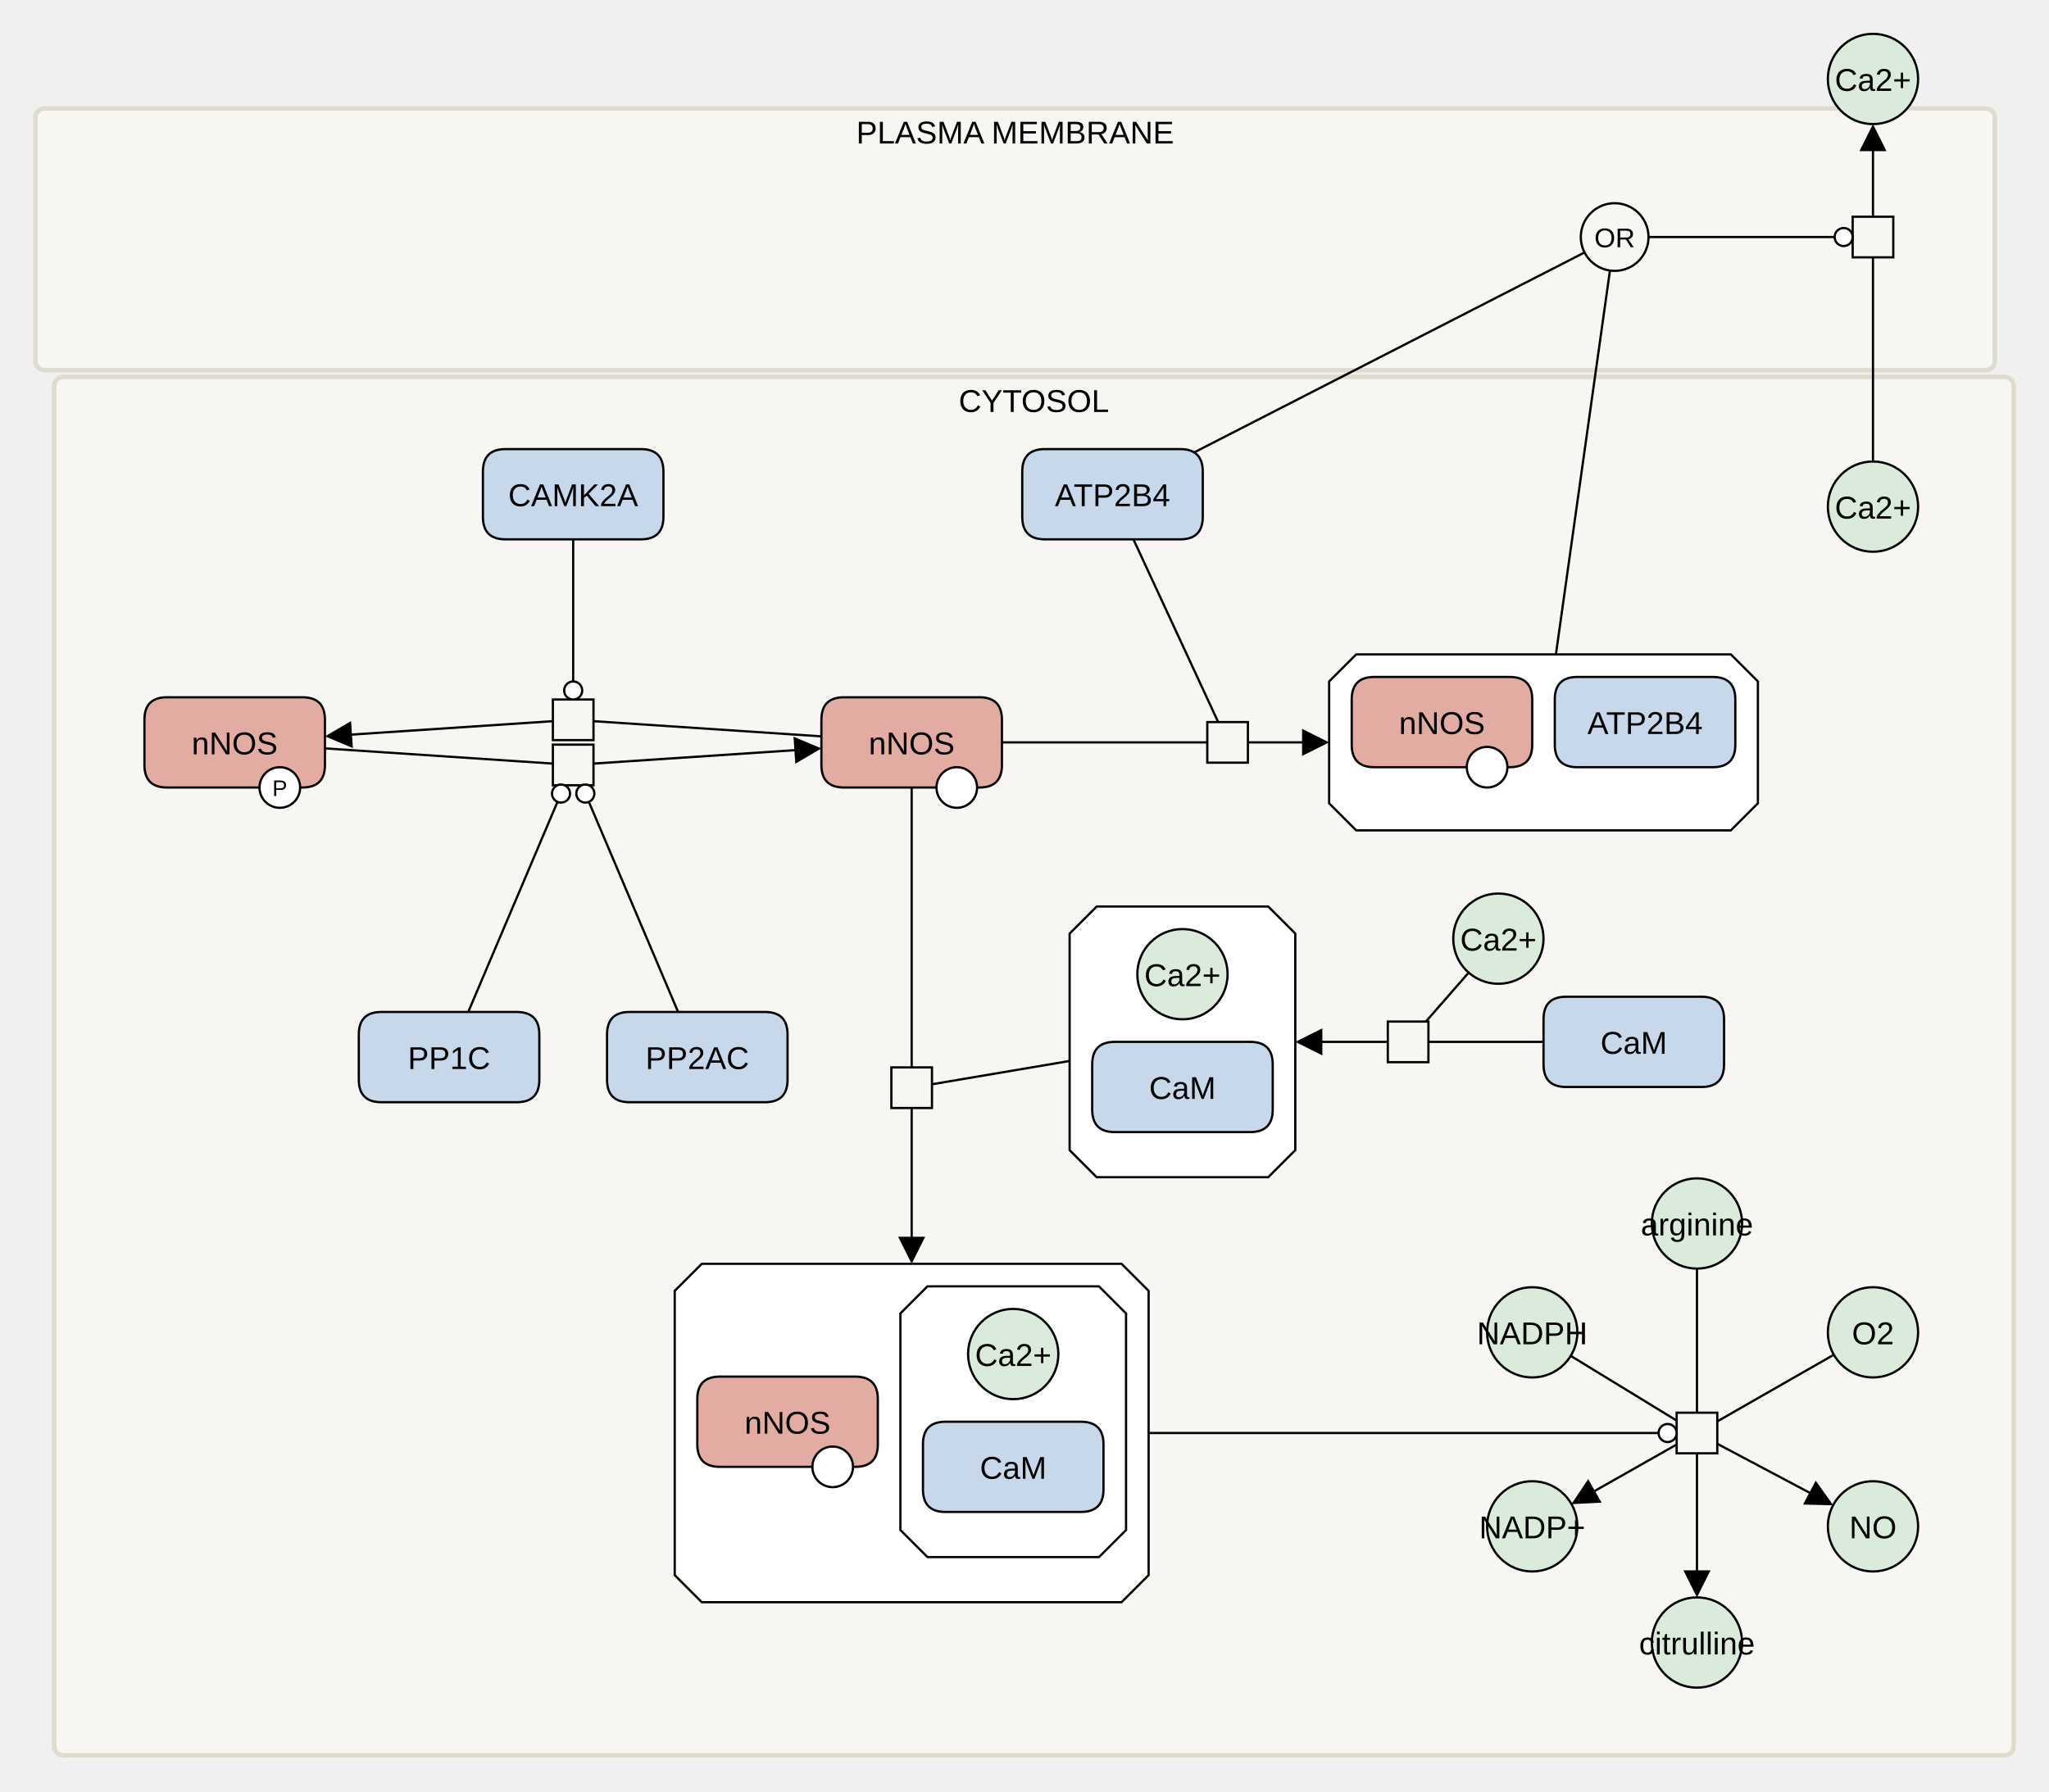
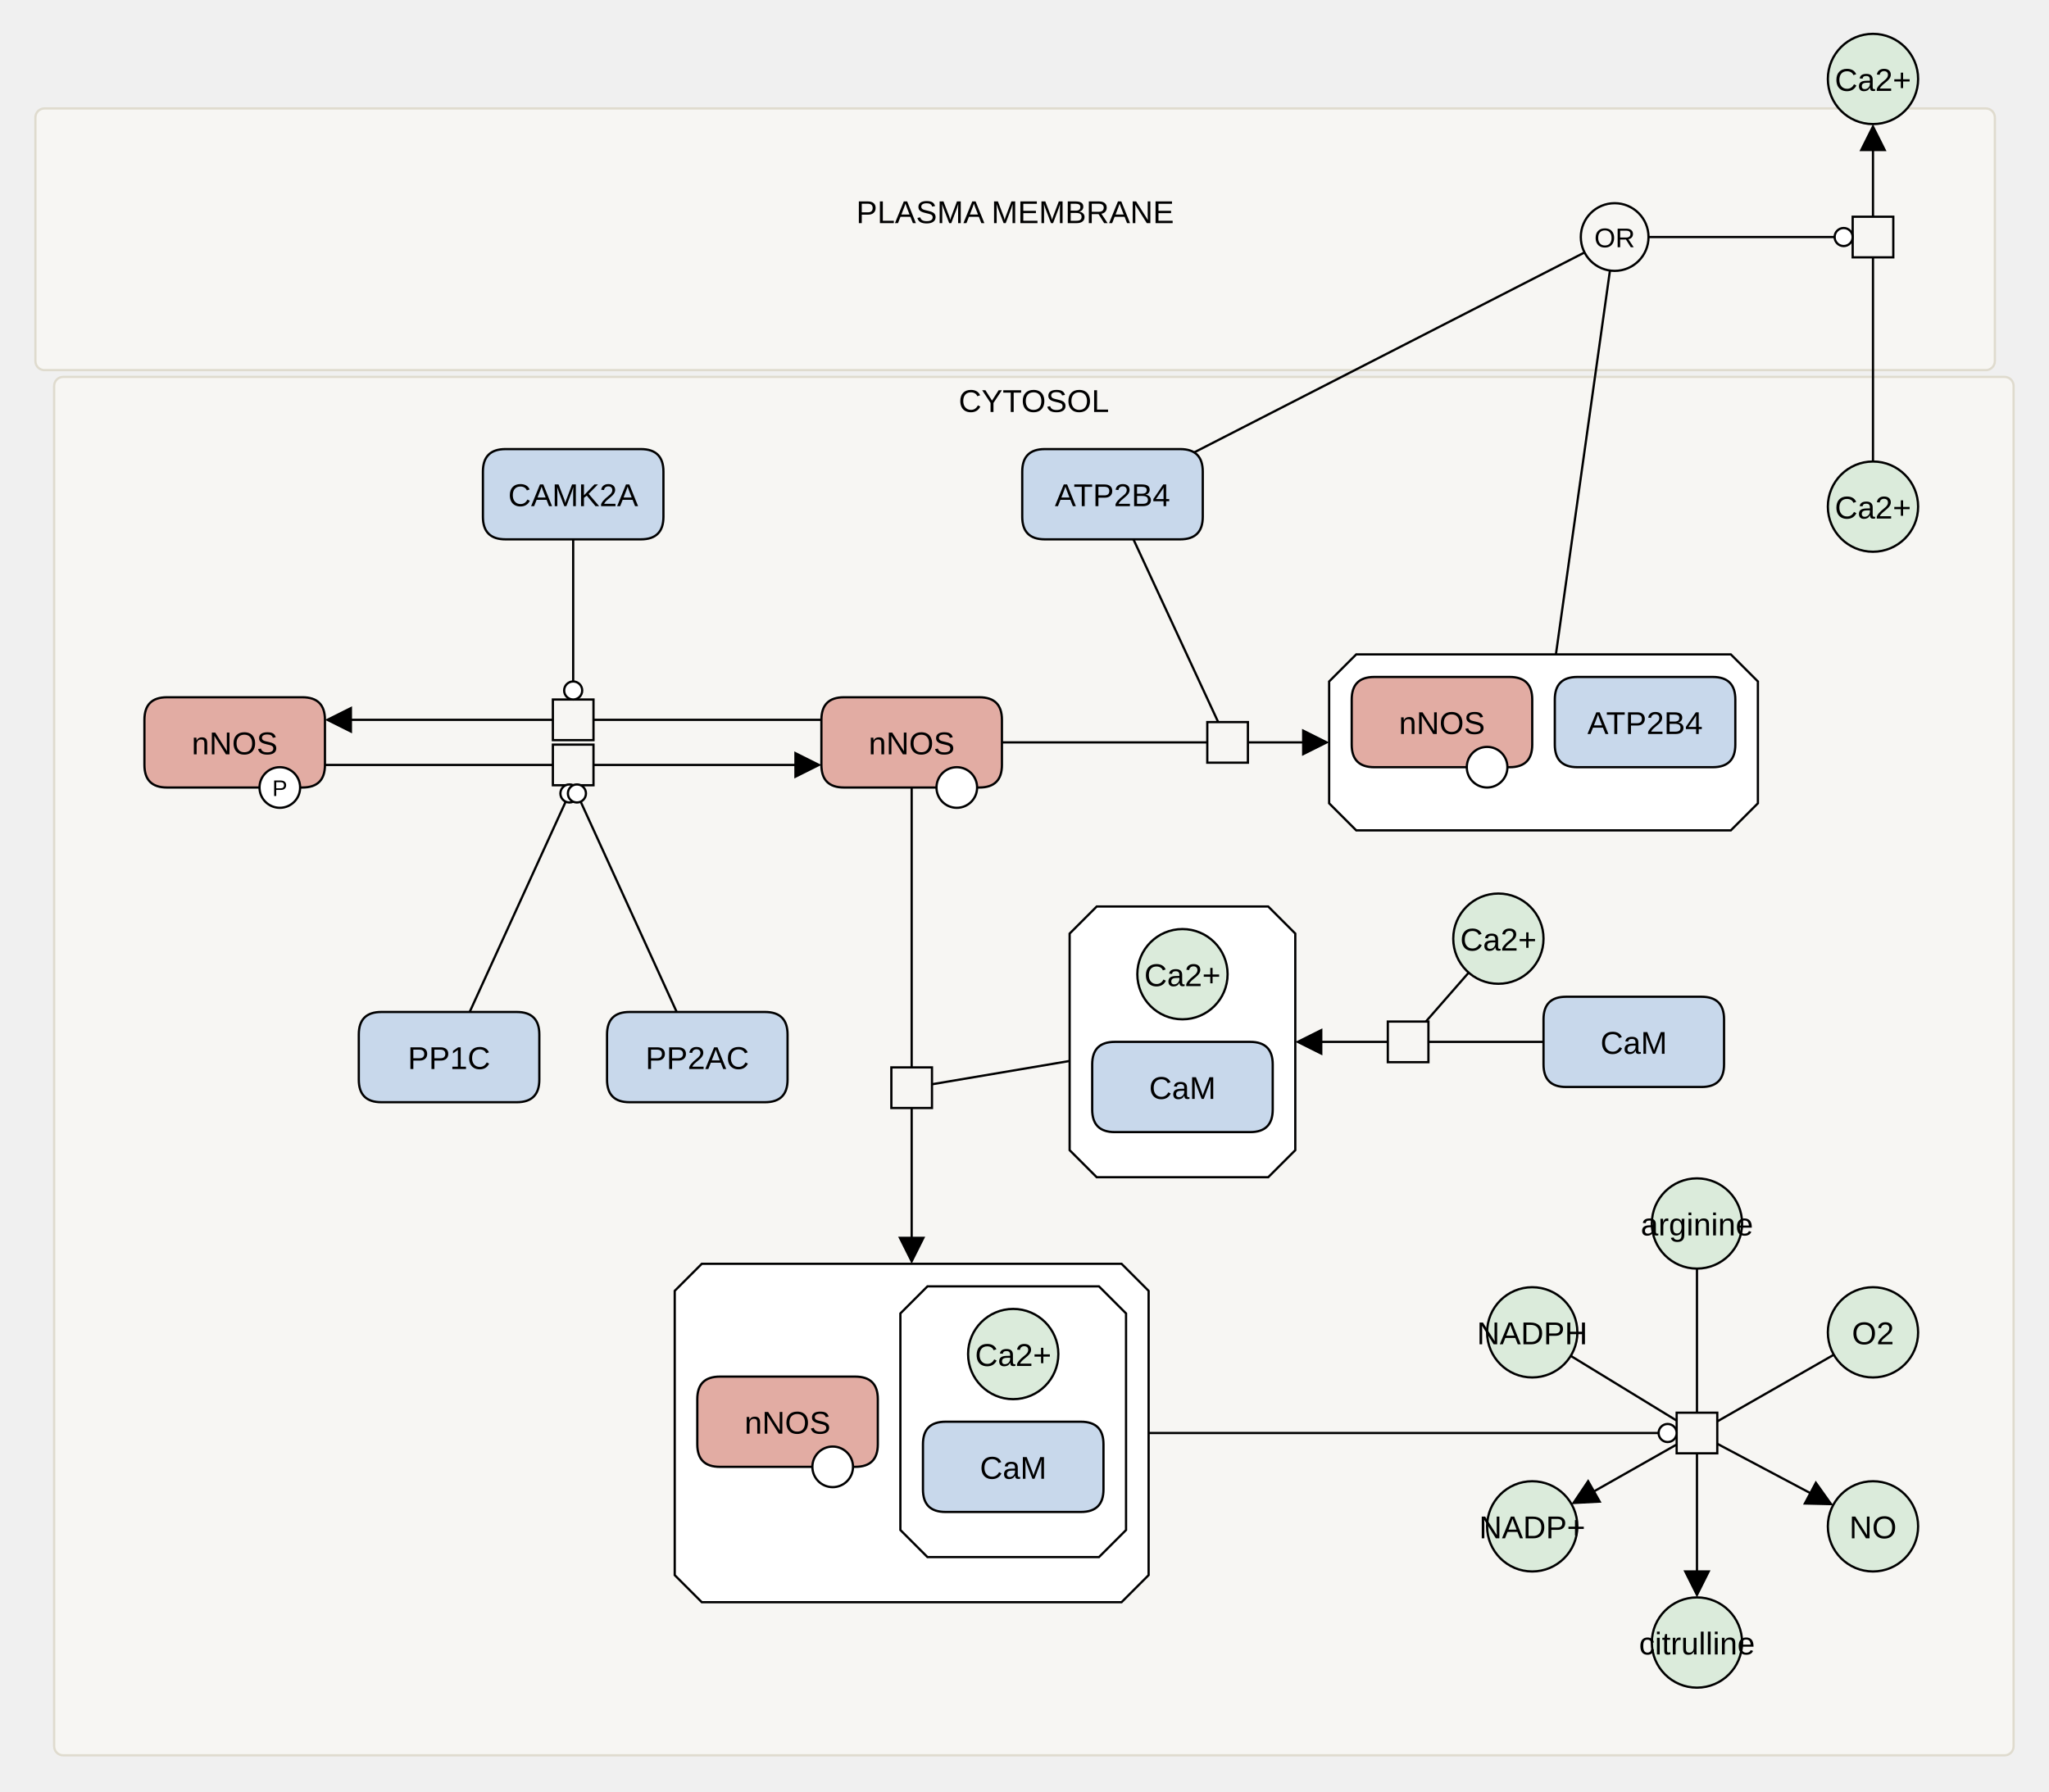
<svg xmlns="http://www.w3.org/2000/svg" width="908" height="794" viewBox="0 0 908 794" stroke-linecap="butt" stroke-miterlimit="10">
  <g transform="translate(4,-5)">
    <path d="M11.689 57.066 C11.689 54.857 13.48 53.066 15.689 53.066 L876 53.066 C878.209 53.066 880 54.857 880 57.066 L880 165.066 C880 167.275 878.209 169.066 876 169.066 L15.689 169.066 C13.48 169.066 11.689 167.275 11.689 165.066 Z" fill="#F7F6F3" class="c-compartment" stroke="none" />
-     <path d="M11.689 57.066 C11.689 54.857 13.48 53.066 15.689 53.066 L876 53.066 C878.209 53.066 880 54.857 880 57.066 L880 165.066 C880 167.275 878.209 169.066 876 169.066 L15.689 169.066 C13.48 169.066 11.689 167.275 11.689 165.066 Z" fill="none" stroke="#DFDBCE" stroke-width="2" />
-     <text x="445.844" y="68.607" text-anchor="middle" font-family="'Dialog', Arial, Helvetica, sans-serif" font-size="14" fill="#000000" class="t-compartment" stroke="none" xml:space="preserve">PLASMA MEMBRANE</text>
+     <path d="M11.689 57.066 C11.689 54.857 13.48 53.066 15.689 53.066 L876 53.066 C878.209 53.066 880 54.857 880 57.066 L880 165.066 C880 167.275 878.209 169.066 876 169.066 L15.689 169.066 C13.48 169.066 11.689 167.275 11.689 165.066 Z" fill="none" stroke="#DFDBCE" />
+     <text x="445.844" y="103.909" text-anchor="middle" font-family="'Dialog', Arial, Helvetica, sans-serif" font-size="14" fill="#000000" class="t-compartment" stroke="none" xml:space="preserve">PLASMA MEMBRANE</text>
    <path d="M817 101.066 L835 101.066 L835 119.066 L817 119.066 Z" fill="none" stroke="#000000" />
    <path d="M696.526 110.066 C696.526 101.782 703.242 95.066 711.526 95.066 L711.526 95.066 C719.811 95.066 726.526 101.782 726.526 110.066 L726.526 110.066 C726.526 118.351 719.811 125.066 711.526 125.066 L711.526 125.066 C703.242 125.066 696.526 118.351 696.526 110.066 Z" fill="none" stroke="#000000" />
    <text x="711.526" y="114.602" text-anchor="middle" font-family="'Dialog', Arial, Helvetica, sans-serif" font-size="12" fill="#000000" class="t-compartment" stroke="none" xml:space="preserve">OR</text>
    <path d="M20 176.066 C20 173.857 21.791 172.066 24 172.066 L884.311 172.066 C886.52 172.066 888.311 173.857 888.311 176.066 L888.311 779.066 C888.311 781.275 886.52 783.066 884.311 783.066 L24 783.066 C21.791 783.066 20 781.275 20 779.066 Z" fill="#F7F6F3" class="c-compartment" stroke="none" />
-     <path d="M20 176.066 C20 173.857 21.791 172.066 24 172.066 L884.311 172.066 C886.52 172.066 888.311 173.857 888.311 176.066 L888.311 779.066 C888.311 781.275 886.52 783.066 884.311 783.066 L24 783.066 C21.791 783.066 20 781.275 20 779.066 Z" fill="none" stroke="#DFDBCE" stroke-width="2" />
+     <path d="M20 176.066 C20 173.857 21.791 172.066 24 172.066 L884.311 172.066 C886.52 172.066 888.311 173.857 888.311 176.066 L888.311 779.066 C888.311 781.275 886.52 783.066 884.311 783.066 L24 783.066 C21.791 783.066 20 781.275 20 779.066 Z" fill="none" stroke="#DFDBCE" />
    <text x="454.156" y="187.607" text-anchor="middle" font-family="'Dialog', Arial, Helvetica, sans-serif" font-size="14" fill="#000000" class="t-compartment" stroke="none" xml:space="preserve">CYTOSOL</text>
    <path d="M307 565.191 L493 565.191 L505 577.191 L505 703.191 L493 715.191 L307 715.191 L295 703.191 L295 577.191 Z" fill="#FFFFFF" class="c-complex" stroke="none" />
    <path d="M307 565.191 L493 565.191 L505 577.191 L505 703.191 L493 715.191 L307 715.191 L295 703.191 L295 577.191 Z" fill="none" stroke="#000000" />
    <path d="M407 575.191 L483 575.191 L495 587.191 L495 683.191 L483 695.191 L407 695.191 L395 683.191 L395 587.191 Z" fill="#FFFFFF" class="c-complex" stroke="none" />
    <path d="M407 575.191 L483 575.191 L495 587.191 L495 683.191 L483 695.191 L407 695.191 L395 683.191 L395 587.191 Z" fill="none" stroke="#000000" />
    <path d="M405 645.191 Q405 635.191 415 635.191 L475 635.191 Q485 635.191 485 645.191 L485 665.191 Q485 675.191 475 675.191 L415 675.191 Q405 675.191 405 665.191 Z" fill="#C8D8EB" class="c-protein" stroke="none" />
    <path d="M405 645.191 Q405 635.191 415 635.191 L475 635.191 Q485 635.191 485 645.191 L485 665.191 Q485 675.191 475 675.191 L415 675.191 Q405 675.191 405 665.191 Z" fill="none" stroke="#000000" />
    <text x="445" y="660.483" text-anchor="middle" font-family="'Dialog', Arial, Helvetica, sans-serif" font-size="14" fill="#000000" class="t-protein" stroke="none" xml:space="preserve">CaM</text>
    <path d="M425 605.191 C425 594.145 433.954 585.191 445 585.191 L445 585.191 C456.046 585.191 465 594.145 465 605.191 L465 605.191 C465 616.237 456.046 625.191 445 625.191 L445 625.191 C433.954 625.191 425 616.237 425 605.191 Z" fill="#DBEBDB" class="c-metabolite" stroke="none" />
    <path d="M425 605.191 C425 594.145 433.954 585.191 445 585.191 L445 585.191 C456.046 585.191 465 594.145 465 605.191 L465 605.191 C465 616.237 456.046 625.191 445 625.191 L445 625.191 C433.954 625.191 425 616.237 425 605.191 Z" fill="none" stroke="#000000" />
    <text x="445" y="610.483" text-anchor="middle" font-family="'Dialog', Arial, Helvetica, sans-serif" font-size="14" fill="#000000" class="t-metabolite" stroke="none" xml:space="preserve">Ca2+</text>
    <path d="M305 625.191 Q305 615.191 315 615.191 L375 615.191 Q385 615.191 385 625.191 L385 645.191 Q385 655.191 375 655.191 L315 655.191 Q305 655.191 305 645.191 Z" fill="#E2ACA3" class="c-hlProtein" stroke="none" />
    <path d="M305 625.191 Q305 615.191 315 615.191 L375 615.191 Q385 615.191 385 625.191 L385 645.191 Q385 655.191 375 655.191 L315 655.191 Q305 655.191 305 645.191 Z" fill="none" stroke="#000000" />
    <text x="345" y="640.483" text-anchor="middle" font-family="'Dialog', Arial, Helvetica, sans-serif" font-size="14" fill="#000000" class="t-hlProtein" stroke="none" xml:space="preserve">nNOS</text>
    <path d="M356 655.191 C356 650.221 360.029 646.191 365 646.191 L365 646.191 C369.971 646.191 374 650.221 374 655.191 L374 655.191 C374 660.162 369.971 664.191 365 664.191 L365 664.191 C360.029 664.191 356 660.162 356 655.191 Z" fill="#FFFFFF" class="c-white" stroke="none" />
    <path d="M356 655.191 C356 650.221 360.029 646.191 365 646.191 L365 646.191 C369.971 646.191 374 650.221 374 655.191 L374 655.191 C374 660.162 369.971 664.191 365 664.191 L365 664.191 C360.029 664.191 356 660.162 356 655.191 Z" fill="none" stroke="#000000" />
    <path d="M482 406.816 L558 406.816 L570 418.816 L570 514.816 L558 526.816 L482 526.816 L470 514.816 L470 418.816 Z" fill="#FFFFFF" class="c-complex" stroke="none" />
    <path d="M482 406.816 L558 406.816 L570 418.816 L570 514.816 L558 526.816 L482 526.816 L470 514.816 L470 418.816 Z" fill="none" stroke="#000000" />
    <path d="M480 476.816 Q480 466.816 490 466.816 L550 466.816 Q560 466.816 560 476.816 L560 496.816 Q560 506.816 550 506.816 L490 506.816 Q480 506.816 480 496.816 Z" fill="#C8D8EB" class="c-protein" stroke="none" />
    <path d="M480 476.816 Q480 466.816 490 466.816 L550 466.816 Q560 466.816 560 476.816 L560 496.816 Q560 506.816 550 506.816 L490 506.816 Q480 506.816 480 496.816 Z" fill="none" stroke="#000000" />
    <text x="520" y="492.108" text-anchor="middle" font-family="'Dialog', Arial, Helvetica, sans-serif" font-size="14" fill="#000000" class="t-protein" stroke="none" xml:space="preserve">CaM</text>
    <path d="M500 436.816 C500 425.77 508.954 416.816 520 416.816 L520 416.816 C531.046 416.816 540 425.77 540 436.816 L540 436.816 C540 447.862 531.046 456.816 520 456.816 L520 456.816 C508.954 456.816 500 447.862 500 436.816 Z" fill="#DBEBDB" class="c-metabolite" stroke="none" />
    <path d="M500 436.816 C500 425.77 508.954 416.816 520 416.816 L520 416.816 C531.046 416.816 540 425.77 540 436.816 L540 436.816 C540 447.862 531.046 456.816 520 456.816 L520 456.816 C508.954 456.816 500 447.862 500 436.816 Z" fill="none" stroke="#000000" />
    <text x="520" y="442.108" text-anchor="middle" font-family="'Dialog', Arial, Helvetica, sans-serif" font-size="14" fill="#000000" class="t-metabolite" stroke="none" xml:space="preserve">Ca2+</text>
    <path d="M597 295.066 L763 295.066 L775 307.066 L775 361.066 L763 373.066 L597 373.066 L585 361.066 L585 307.066 Z" fill="#FFFFFF" class="c-complex" stroke="none" />
    <path d="M597 295.066 L763 295.066 L775 307.066 L775 361.066 L763 373.066 L597 373.066 L585 361.066 L585 307.066 Z" fill="none" stroke="#000000" />
    <path d="M595 315.066 Q595 305.066 605 305.066 L665 305.066 Q675 305.066 675 315.066 L675 335.066 Q675 345.066 665 345.066 L605 345.066 Q595 345.066 595 335.066 Z" fill="#E2ACA3" class="c-hlProtein" stroke="none" />
    <path d="M595 315.066 Q595 305.066 605 305.066 L665 305.066 Q675 305.066 675 315.066 L675 335.066 Q675 345.066 665 345.066 L605 345.066 Q595 345.066 595 335.066 Z" fill="none" stroke="#000000" />
    <text x="635" y="330.358" text-anchor="middle" font-family="'Dialog', Arial, Helvetica, sans-serif" font-size="14" fill="#000000" class="t-hlProtein" stroke="none" xml:space="preserve">nNOS</text>
    <path d="M646 345.066 C646 340.096 650.029 336.066 655 336.066 L655 336.066 C659.971 336.066 664 340.096 664 345.066 L664 345.066 C664 350.037 659.971 354.066 655 354.066 L655 354.066 C650.029 354.066 646 350.037 646 345.066 Z" fill="#FFFFFF" class="c-white" stroke="none" />
    <path d="M646 345.066 C646 340.096 650.029 336.066 655 336.066 L655 336.066 C659.971 336.066 664 340.096 664 345.066 L664 345.066 C664 350.037 659.971 354.066 655 354.066 L655 354.066 C650.029 354.066 646 350.037 646 345.066 Z" fill="none" stroke="#000000" />
    <path d="M685 315.066 Q685 305.066 695 305.066 L755 305.066 Q765 305.066 765 315.066 L765 335.066 Q765 345.066 755 345.066 L695 345.066 Q685 345.066 685 335.066 Z" fill="#C8D8EB" class="c-protein" stroke="none" />
    <path d="M685 315.066 Q685 305.066 695 305.066 L755 305.066 Q765 305.066 765 315.066 L765 335.066 Q765 345.066 755 345.066 L695 345.066 Q685 345.066 685 335.066 Z" fill="none" stroke="#000000" />
    <text x="725" y="330.358" text-anchor="middle" font-family="'Dialog', Arial, Helvetica, sans-serif" font-size="14" fill="#000000" class="t-protein" stroke="none" xml:space="preserve">ATP2B4</text>
    <path d="M728 547.316 C728 536.27 736.954 527.316 748 527.316 L748 527.316 C759.046 527.316 768 536.27 768 547.316 L768 547.316 C768 558.362 759.046 567.316 748 567.316 L748 567.316 C736.954 567.316 728 558.362 728 547.316 Z" fill="#DBEBDB" class="c-metabolite" stroke="none" />
    <path d="M728 547.316 C728 536.27 736.954 527.316 748 527.316 L748 527.316 C759.046 527.316 768 536.27 768 547.316 L768 547.316 C768 558.362 759.046 567.316 748 567.316 L748 567.316 C736.954 567.316 728 558.362 728 547.316 Z" fill="none" stroke="#000000" />
    <text x="748" y="552.608" text-anchor="middle" font-family="'Dialog', Arial, Helvetica, sans-serif" font-size="14" fill="#000000" class="t-compartment" stroke="none" xml:space="preserve">arginine</text>
    <path d="M728 733.066 C728 722.02 736.954 713.066 748 713.066 L748 713.066 C759.046 713.066 768 722.02 768 733.066 L768 733.066 C768 744.112 759.046 753.066 748 753.066 L748 753.066 C736.954 753.066 728 744.112 728 733.066 Z" fill="#DBEBDB" class="c-metabolite" stroke="none" />
    <path d="M728 733.066 C728 722.02 736.954 713.066 748 713.066 L748 713.066 C759.046 713.066 768 722.02 768 733.066 L768 733.066 C768 744.112 759.046 753.066 748 753.066 L748 753.066 C736.954 753.066 728 744.112 728 733.066 Z" fill="none" stroke="#000000" />
    <text x="748" y="738.358" text-anchor="middle" font-family="'Dialog', Arial, Helvetica, sans-serif" font-size="14" fill="#000000" class="t-compartment" stroke="none" xml:space="preserve">citrulline</text>
    <path d="M655 595.566 C655 584.52 663.954 575.566 675 575.566 L675 575.566 C686.046 575.566 695 584.52 695 595.566 L695 595.566 C695 606.612 686.046 615.566 675 615.566 L675 615.566 C663.954 615.566 655 606.612 655 595.566 Z" fill="#DBEBDB" class="c-metabolite" stroke="none" />
    <path d="M655 595.566 C655 584.52 663.954 575.566 675 575.566 L675 575.566 C686.046 575.566 695 584.52 695 595.566 L695 595.566 C695 606.612 686.046 615.566 675 615.566 L675 615.566 C663.954 615.566 655 606.612 655 595.566 Z" fill="none" stroke="#000000" />
    <text x="675" y="600.858" text-anchor="middle" font-family="'Dialog', Arial, Helvetica, sans-serif" font-size="14" fill="#000000" class="t-compartment" stroke="none" xml:space="preserve">NADPH</text>
    <path d="M806 595.566 C806 584.52 814.954 575.566 826 575.566 L826 575.566 C837.046 575.566 846 584.52 846 595.566 L846 595.566 C846 606.612 837.046 615.566 826 615.566 L826 615.566 C814.954 615.566 806 606.612 806 595.566 Z" fill="#DBEBDB" class="c-metabolite" stroke="none" />
    <path d="M806 595.566 C806 584.52 814.954 575.566 826 575.566 L826 575.566 C837.046 575.566 846 584.52 846 595.566 L846 595.566 C846 606.612 837.046 615.566 826 615.566 L826 615.566 C814.954 615.566 806 606.612 806 595.566 Z" fill="none" stroke="#000000" />
    <text x="826" y="600.858" text-anchor="middle" font-family="'Dialog', Arial, Helvetica, sans-serif" font-size="14" fill="#000000" class="t-metabolite" stroke="none" xml:space="preserve">O2</text>
    <path d="M655 681.566 C655 670.52 663.954 661.566 675 661.566 L675 661.566 C686.046 661.566 695 670.52 695 681.566 L695 681.566 C695 692.612 686.046 701.566 675 701.566 L675 701.566 C663.954 701.566 655 692.612 655 681.566 Z" fill="#DBEBDB" class="c-metabolite" stroke="none" />
    <path d="M655 681.566 C655 670.52 663.954 661.566 675 661.566 L675 661.566 C686.046 661.566 695 670.52 695 681.566 L695 681.566 C695 692.612 686.046 701.566 675 701.566 L675 701.566 C663.954 701.566 655 692.612 655 681.566 Z" fill="none" stroke="#000000" />
    <text x="675" y="686.858" text-anchor="middle" font-family="'Dialog', Arial, Helvetica, sans-serif" font-size="14" fill="#000000" class="t-compartment" stroke="none" xml:space="preserve">NADP+</text>
    <path d="M806 681.566 C806 670.52 814.954 661.566 826 661.566 L826 661.566 C837.046 661.566 846 670.52 846 681.566 L846 681.566 C846 692.612 837.046 701.566 826 701.566 L826 701.566 C814.954 701.566 806 692.612 806 681.566 Z" fill="#DBEBDB" class="c-metabolite" stroke="none" />
    <path d="M806 681.566 C806 670.52 814.954 661.566 826 661.566 L826 661.566 C837.046 661.566 846 670.52 846 681.566 L846 681.566 C846 692.612 837.046 701.566 826 701.566 L826 701.566 C814.954 701.566 806 692.612 806 681.566 Z" fill="none" stroke="#000000" />
    <text x="826" y="686.858" text-anchor="middle" font-family="'Dialog', Arial, Helvetica, sans-serif" font-size="14" fill="#000000" class="t-metabolite" stroke="none" xml:space="preserve">NO</text>
    <path d="M360 324.066 Q360 314.066 370 314.066 L430 314.066 Q440 314.066 440 324.066 L440 344.066 Q440 354.066 430 354.066 L370 354.066 Q360 354.066 360 344.066 Z" fill="#E2ACA3" class="c-hlProtein" stroke="none" />
    <path d="M360 324.066 Q360 314.066 370 314.066 L430 314.066 Q440 314.066 440 324.066 L440 344.066 Q440 354.066 430 354.066 L370 354.066 Q360 354.066 360 344.066 Z" fill="none" stroke="#000000" />
    <text x="400" y="339.358" text-anchor="middle" font-family="'Dialog', Arial, Helvetica, sans-serif" font-size="14" fill="#000000" class="t-hlProtein" stroke="none" xml:space="preserve">nNOS</text>
    <path d="M411 354.066 C411 349.096 415.029 345.066 420 345.066 L420 345.066 C424.971 345.066 429 349.096 429 354.066 L429 354.066 C429 359.037 424.971 363.066 420 363.066 L420 363.066 C415.029 363.066 411 359.037 411 354.066 Z" fill="#FFFFFF" class="c-white" stroke="none" />
    <path d="M411 354.066 C411 349.096 415.029 345.066 420 345.066 L420 345.066 C424.971 345.066 429 349.096 429 354.066 L429 354.066 C429 359.037 424.971 363.066 420 363.066 L420 363.066 C415.029 363.066 411 359.037 411 354.066 Z" fill="none" stroke="#000000" />
    <path d="M449 214.066 Q449 204.066 459 204.066 L519 204.066 Q529 204.066 529 214.066 L529 234.066 Q529 244.066 519 244.066 L459 244.066 Q449 244.066 449 234.066 Z" fill="#C8D8EB" class="c-protein" stroke="none" />
    <path d="M449 214.066 Q449 204.066 459 204.066 L519 204.066 Q529 204.066 529 214.066 L529 234.066 Q529 244.066 519 244.066 L459 244.066 Q449 244.066 449 234.066 Z" fill="none" stroke="#000000" />
    <text x="489" y="229.358" text-anchor="middle" font-family="'Dialog', Arial, Helvetica, sans-serif" font-size="14" fill="#000000" class="t-protein" stroke="none" xml:space="preserve">ATP2B4</text>
    <path d="M60 324.066 Q60 314.066 70 314.066 L130 314.066 Q140 314.066 140 324.066 L140 344.066 Q140 354.066 130 354.066 L70 354.066 Q60 354.066 60 344.066 Z" fill="#E2ACA3" class="c-hlProtein" stroke="none" />
    <path d="M60 324.066 Q60 314.066 70 314.066 L130 314.066 Q140 314.066 140 324.066 L140 344.066 Q140 354.066 130 354.066 L70 354.066 Q60 354.066 60 344.066 Z" fill="none" stroke="#000000" />
    <text x="100" y="339.358" text-anchor="middle" font-family="'Dialog', Arial, Helvetica, sans-serif" font-size="14" fill="#000000" class="t-hlProtein" stroke="none" xml:space="preserve">nNOS</text>
    <path d="M111 354.066 C111 349.096 115.029 345.066 120 345.066 L120 345.066 C124.971 345.066 129 349.096 129 354.066 L129 354.066 C129 359.037 124.971 363.066 120 363.066 L120 363.066 C115.029 363.066 111 359.037 111 354.066 Z" fill="#FFFFFF" class="c-white" stroke="none" />
    <path d="M111 354.066 C111 349.096 115.029 345.066 120 345.066 L120 345.066 C124.971 345.066 129 349.096 129 354.066 L129 354.066 C129 359.037 124.971 363.066 120 363.066 L120 363.066 C115.029 363.066 111 359.037 111 354.066 Z" fill="none" stroke="#000000" />
    <text x="120" y="357.846" text-anchor="middle" font-family="'Dialog', Arial, Helvetica, sans-serif" font-size="10" fill="#000000" class="t-white" stroke="none" xml:space="preserve">P</text>
    <path d="M210 214.066 Q210 204.066 220 204.066 L280 204.066 Q290 204.066 290 214.066 L290 234.066 Q290 244.066 280 244.066 L220 244.066 Q210 244.066 210 234.066 Z" fill="#C8D8EB" class="c-protein" stroke="none" />
    <path d="M210 214.066 Q210 204.066 220 204.066 L280 204.066 Q290 204.066 290 214.066 L290 234.066 Q290 244.066 280 244.066 L220 244.066 Q210 244.066 210 234.066 Z" fill="none" stroke="#000000" />
    <text x="250" y="229.358" text-anchor="middle" font-family="'Dialog', Arial, Helvetica, sans-serif" font-size="14" fill="#000000" class="t-protein" stroke="none" xml:space="preserve">CAMK2A</text>
    <path d="M155 463.566 Q155 453.566 165 453.566 L225 453.566 Q235 453.566 235 463.566 L235 483.566 Q235 493.566 225 493.566 L165 493.566 Q155 493.566 155 483.566 Z" fill="#C8D8EB" class="c-protein" stroke="none" />
    <path d="M155 463.566 Q155 453.566 165 453.566 L225 453.566 Q235 453.566 235 463.566 L235 483.566 Q235 493.566 225 493.566 L165 493.566 Q155 493.566 155 483.566 Z" fill="none" stroke="#000000" />
    <text x="195" y="478.858" text-anchor="middle" font-family="'Dialog', Arial, Helvetica, sans-serif" font-size="14" fill="#000000" class="t-protein" stroke="none" xml:space="preserve">PP1C</text>
    <path d="M265 463.566 Q265 453.566 275 453.566 L335 453.566 Q345 453.566 345 463.566 L345 483.566 Q345 493.566 335 493.566 L275 493.566 Q265 493.566 265 483.566 Z" fill="#C8D8EB" class="c-protein" stroke="none" />
    <path d="M265 463.566 Q265 453.566 275 453.566 L335 453.566 Q345 453.566 345 463.566 L345 483.566 Q345 493.566 335 493.566 L275 493.566 Q265 493.566 265 483.566 Z" fill="none" stroke="#000000" />
    <text x="305" y="478.858" text-anchor="middle" font-family="'Dialog', Arial, Helvetica, sans-serif" font-size="14" fill="#000000" class="t-protein" stroke="none" xml:space="preserve">PP2AC</text>
    <path d="M680 456.816 Q680 446.816 690 446.816 L750 446.816 Q760 446.816 760 456.816 L760 476.816 Q760 486.816 750 486.816 L690 486.816 Q680 486.816 680 476.816 Z" fill="#C8D8EB" class="c-protein" stroke="none" />
    <path d="M680 456.816 Q680 446.816 690 446.816 L750 446.816 Q760 446.816 760 456.816 L760 476.816 Q760 486.816 750 486.816 L690 486.816 Q680 486.816 680 476.816 Z" fill="none" stroke="#000000" />
    <text x="720" y="472.108" text-anchor="middle" font-family="'Dialog', Arial, Helvetica, sans-serif" font-size="14" fill="#000000" class="t-protein" stroke="none" xml:space="preserve">CaM</text>
    <path d="M640 421.066 C640 410.02 648.954 401.066 660 401.066 L660 401.066 C671.046 401.066 680 410.02 680 421.066 L680 421.066 C680 432.112 671.046 441.066 660 441.066 L660 441.066 C648.954 441.066 640 432.112 640 421.066 Z" fill="#DBEBDB" class="c-metabolite" stroke="none" />
    <path d="M640 421.066 C640 410.02 648.954 401.066 660 401.066 L660 401.066 C671.046 401.066 680 410.02 680 421.066 L680 421.066 C680 432.112 671.046 441.066 660 441.066 L660 441.066 C648.954 441.066 640 432.112 640 421.066 Z" fill="none" stroke="#000000" />
    <text x="660" y="426.358" text-anchor="middle" font-family="'Dialog', Arial, Helvetica, sans-serif" font-size="14" fill="#000000" class="t-metabolite" stroke="none" xml:space="preserve">Ca2+</text>
    <path d="M806 229.566 C806 218.52 814.954 209.566 826 209.566 L826 209.566 C837.046 209.566 846 218.52 846 229.566 L846 229.566 C846 240.612 837.046 249.566 826 249.566 L826 249.566 C814.954 249.566 806 240.612 806 229.566 Z" fill="#DBEBDB" class="c-metabolite" stroke="none" />
    <path d="M806 229.566 C806 218.52 814.954 209.566 826 209.566 L826 209.566 C837.046 209.566 846 218.52 846 229.566 L846 229.566 C846 240.612 837.046 249.566 826 249.566 L826 249.566 C814.954 249.566 806 240.612 806 229.566 Z" fill="none" stroke="#000000" />
    <text x="826" y="234.858" text-anchor="middle" font-family="'Dialog', Arial, Helvetica, sans-serif" font-size="14" fill="#000000" class="t-metabolite" stroke="none" xml:space="preserve">Ca2+</text>
    <path d="M739 631.191 L757 631.191 L757 649.191 L739 649.191 Z" fill="none" stroke="#000000" />
    <path d="M391 478.129 L409 478.129 L409 496.129 L391 496.129 Z" fill="none" stroke="#000000" />
    <path d="M531 325.066 L549 325.066 L549 343.066 L531 343.066 Z" fill="none" stroke="#000000" />
    <path d="M241 315.066 L259 315.066 L259 333.066 L241 333.066 Z" fill="none" stroke="#000000" />
    <path d="M241 335.066 L259 335.066 L259 353.066 L241 353.066 Z" fill="none" stroke="#000000" />
    <path d="M611 457.816 L629 457.816 L629 475.816 L611 475.816 Z" fill="none" stroke="#000000" />
    <path d="M806 40 C806 28.954 814.954 20 826 20 L826 20 C837.046 20 846 28.954 846 40 L846 40 C846 51.046 837.046 60 826 60 L826 60 C814.954 60 806 51.046 806 40 Z" fill="#DBEBDB" class="c-metabolite" stroke="none" />
    <path d="M806 40 C806 28.954 814.954 20 826 20 L826 20 C837.046 20 846 28.954 846 40 L846 40 C846 51.046 837.046 60 826 60 L826 60 C814.954 60 806 51.046 806 40 Z" fill="none" stroke="#000000" />
    <text x="826" y="45.291" text-anchor="middle" font-family="'Dialog', Arial, Helvetica, sans-serif" font-size="14" fill="#000000" class="t-metabolite" stroke="none" xml:space="preserve">Ca2+</text>
    <path d="M748 567.316 L748 631.191" fill="none" stroke="#000000" />
    <path d="M748 649.191 L748 702.066" fill="none" stroke="#000000" />
    <path d="M748 713.066 L742 701.066 L754 701.066 Z" fill="#000000" stroke="none" />
    <path d="M692.01 605.965 L739 634.69" fill="none" stroke="#000000" />
    <path d="M808.714 605.456 L757 635.042" fill="none" stroke="#000000" />
    <path d="M739 645.292 L701.894 666.323" fill="none" stroke="#000000" />
    <path d="M692.324 671.747 L699.806 660.61 L705.723 671.05 Z" fill="#000000" stroke="none" />
    <path d="M757 644.965 L798.693 667.081" fill="none" stroke="#000000" />
    <path d="M808.41 672.236 L794.998 671.913 L800.621 661.312 Z" fill="#000000" stroke="none" />
    <path d="M505 640.191 L731 640.191" fill="none" stroke="#000000" />
    <circle cx="735" cy="640.191" r="4" fill="white" class="c-white" stroke="#000000" />
    <path d="M400 354.066 L400 478.129" fill="none" stroke="#000000" />
    <path d="M400 496.129 L400 554.191" fill="none" stroke="#000000" />
    <path d="M400 565.191 L394 553.191 L406 553.191 Z" fill="#000000" stroke="none" />
    <path d="M470 475.28 L409 485.606" fill="none" stroke="#000000" />
    <path d="M440 334.066 L531 334.066" fill="none" stroke="#000000" />
    <path d="M549 334.066 L574 334.066" fill="none" stroke="#000000" />
    <path d="M585 334.066 L573 340.066 L573 328.066 Z" fill="#000000" stroke="none" />
    <path d="M498.273 244.066 L535.827 325.066" fill="none" stroke="#000000" />
-     <path d="M360 331.4 L259 324.666" fill="none" stroke="#000000" />
-     <path d="M241 324.666 L150.976 330.668" fill="none" stroke="#000000" />
-     <path d="M140 331.4 L151.574 324.615 L152.373 336.588 Z" fill="#000000" stroke="none" />
+     <path d="M360 324.066 L259 324.066" fill="none" stroke="#000000" />
+     <path d="M241 324.066 L151 324.066" fill="none" stroke="#000000" />
+     <path d="M140 324.066 L152 318.066 L152 330.066 Z" fill="#000000" stroke="none" />
    <path d="M250 244.066 L250 307.066" fill="none" stroke="#000000" />
    <circle cx="250" cy="311.066" r="4" fill="white" class="c-white" stroke="#000000" />
-     <path d="M140 336.733 L241 343.466" fill="none" stroke="#000000" />
-     <path d="M259 343.466 L349.024 337.465" fill="none" stroke="#000000" />
-     <path d="M360 336.733 L348.426 343.518 L347.627 331.545 Z" fill="#000000" stroke="none" />
-     <path d="M203.494 453.566 L243.05 360.43" fill="none" stroke="#000000" />
-     <circle cx="244.614" cy="356.748" r="4" fill="white" class="c-white" stroke="#000000" />
-     <path d="M296.506 453.566 L256.95 360.43" fill="none" stroke="#000000" />
-     <circle cx="255.386" cy="356.748" r="4" fill="white" class="c-white" stroke="#000000" />
+     <path d="M140 344.066 L241 344.066" fill="none" stroke="#000000" />
+     <path d="M259 344.066 L349 344.066" fill="none" stroke="#000000" />
+     <path d="M360 344.066 L348 350.066 L348 338.066 Z" fill="#000000" stroke="none" />
+     <path d="M204.129 453.566 L246.678 360.344" fill="none" stroke="#000000" />
+     <circle cx="248.339" cy="356.705" r="4" fill="white" class="c-white" stroke="#000000" />
+     <path d="M295.871 453.566 L253.322 360.344" fill="none" stroke="#000000" />
+     <circle cx="251.661" cy="356.705" r="4" fill="white" class="c-white" stroke="#000000" />
    <path d="M680 466.816 L629 466.816" fill="none" stroke="#000000" />
    <path d="M611 466.816 L581 466.816" fill="none" stroke="#000000" />
    <path d="M570 466.816 L582 460.816 L582 472.816 Z" fill="#000000" stroke="none" />
    <path d="M646.89 436.061 L627.869 457.816" fill="none" stroke="#000000" />
    <path d="M826 209.566 L826 119.066" fill="none" stroke="#000000" />
    <path d="M826 101.066 L826 71" fill="none" stroke="#000000" />
    <path d="M826 60 L832 72 L820 72 Z" fill="#000000" stroke="none" />
    <path d="M525.174 205.535 L698.232 116.877" fill="none" stroke="#000000" />
    <path d="M685.489 295.066 L709.445 124.857" fill="none" stroke="#000000" />
    <path d="M726.526 110.066 L809 110.066" fill="none" stroke="#000000" />
    <circle cx="813" cy="110.066" r="4" fill="white" class="c-white" stroke="#000000" />
  </g>
</svg>
